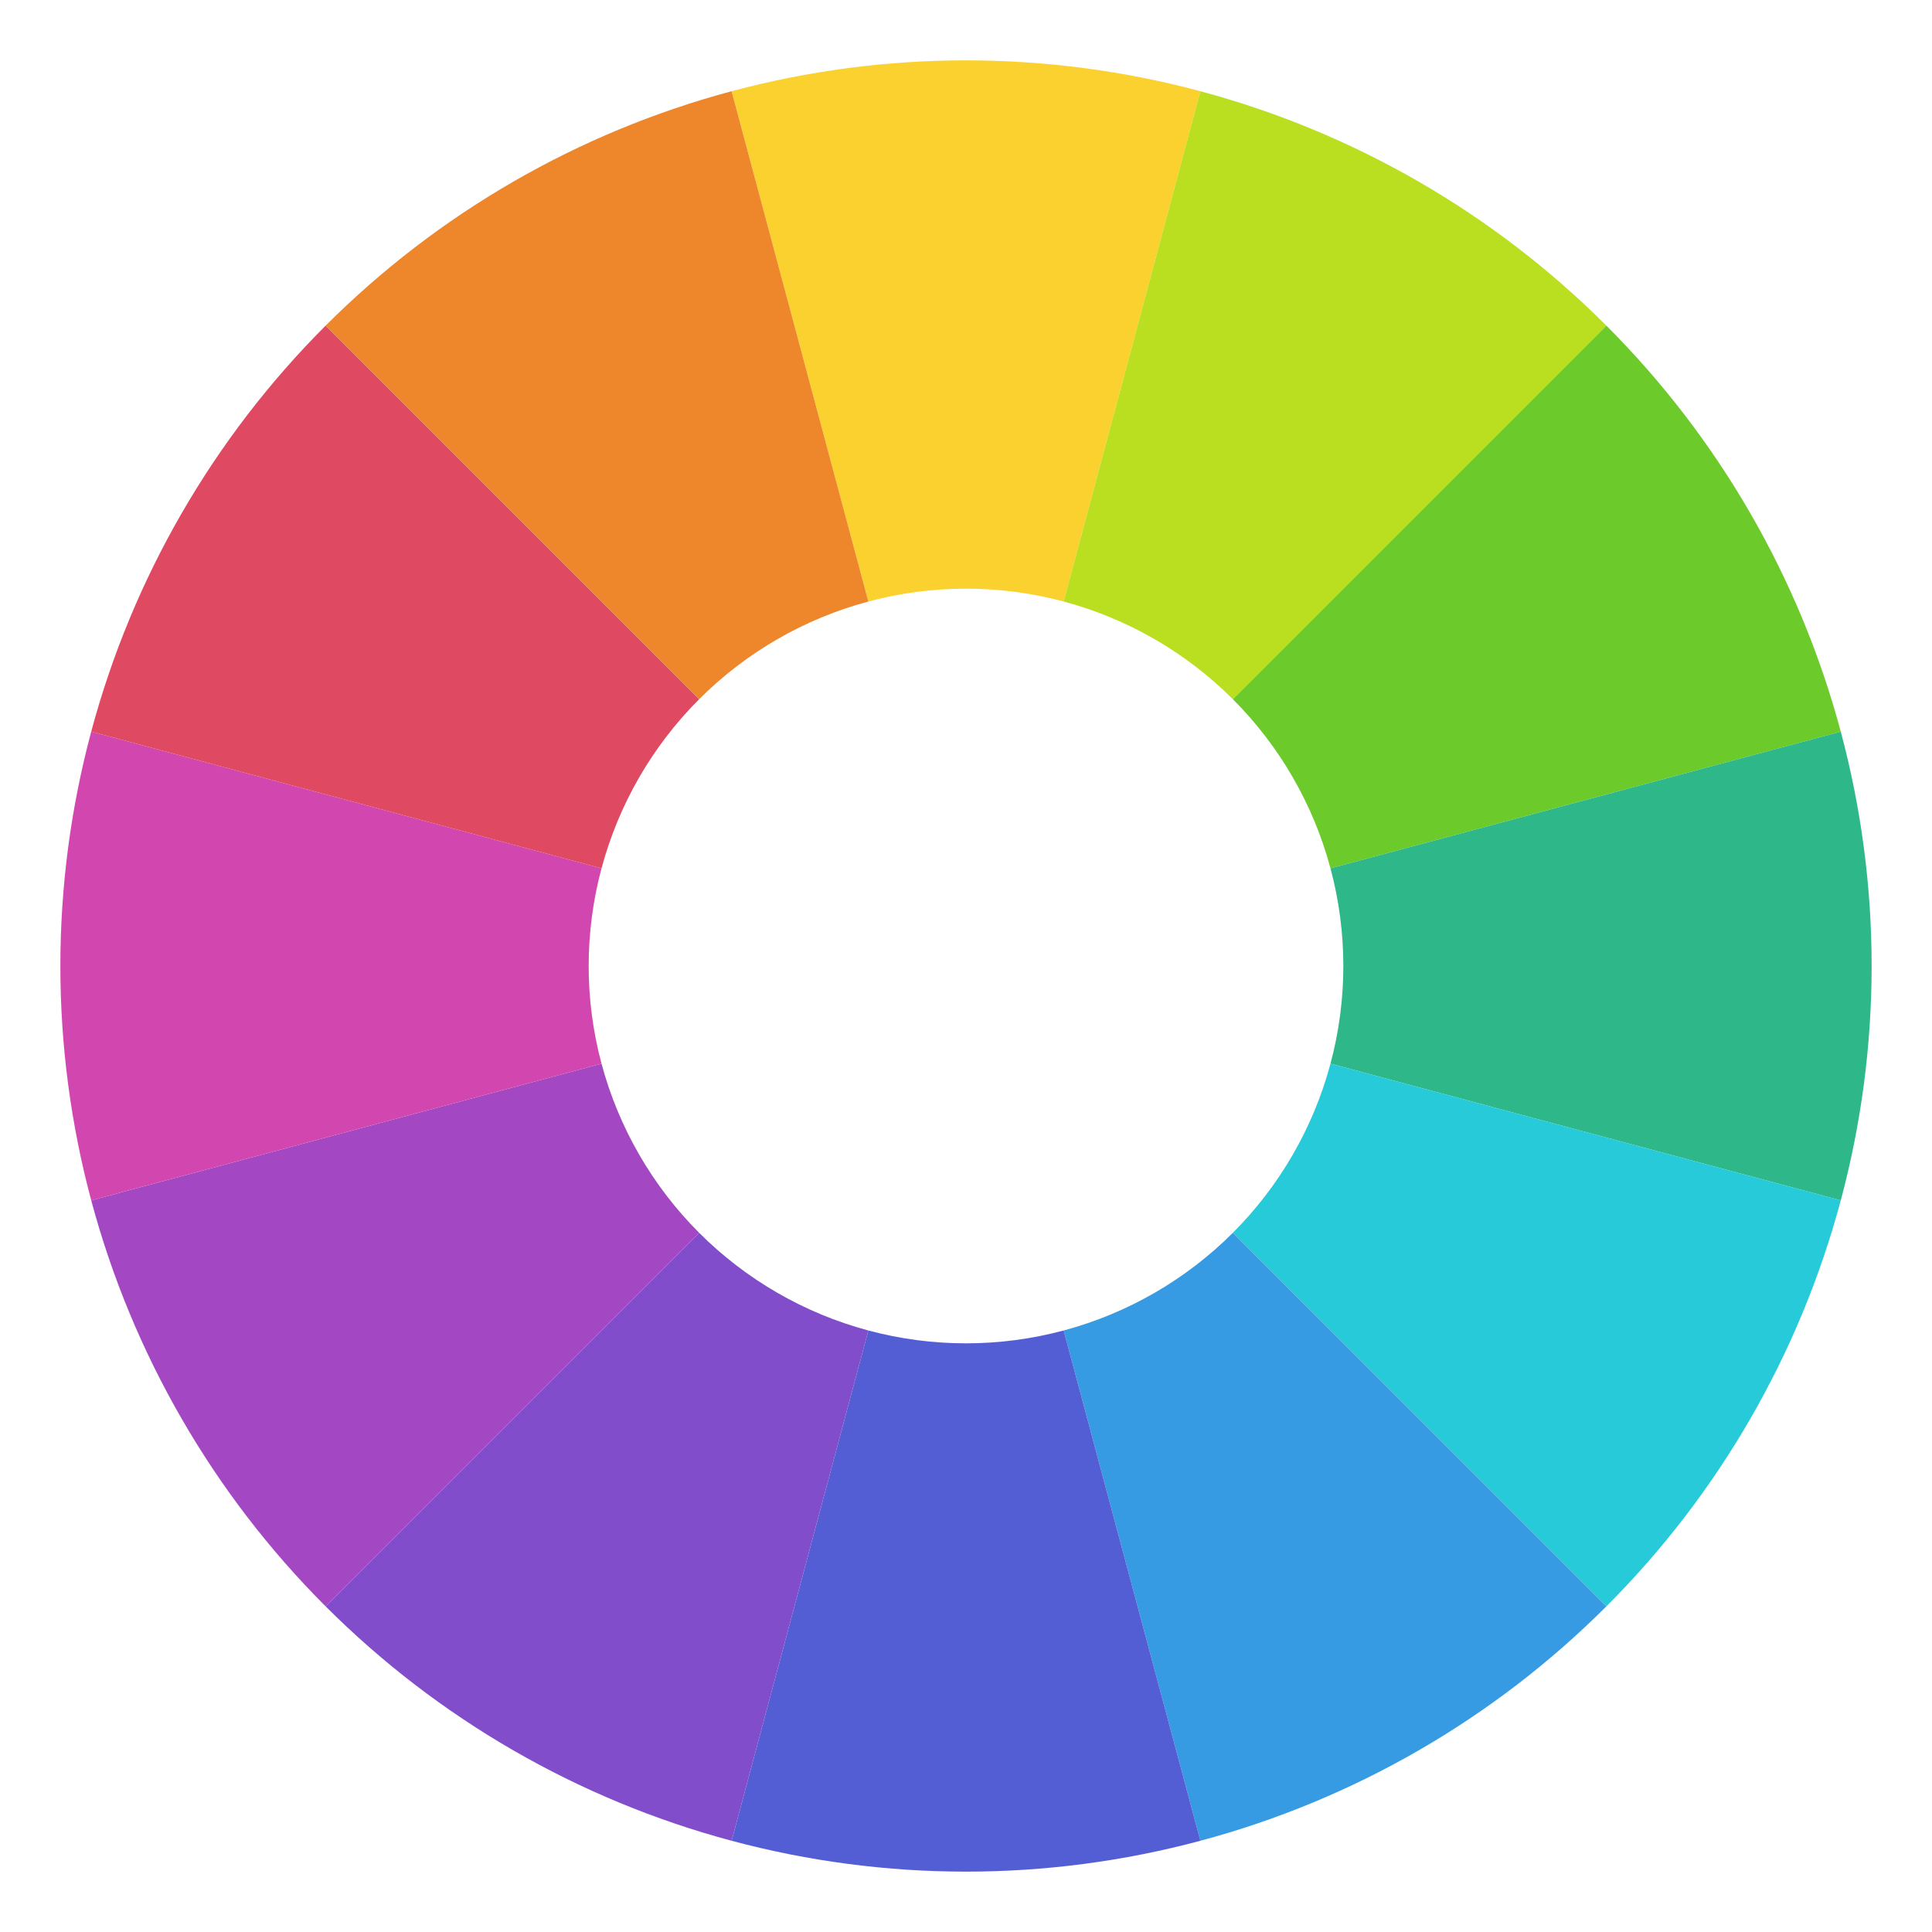
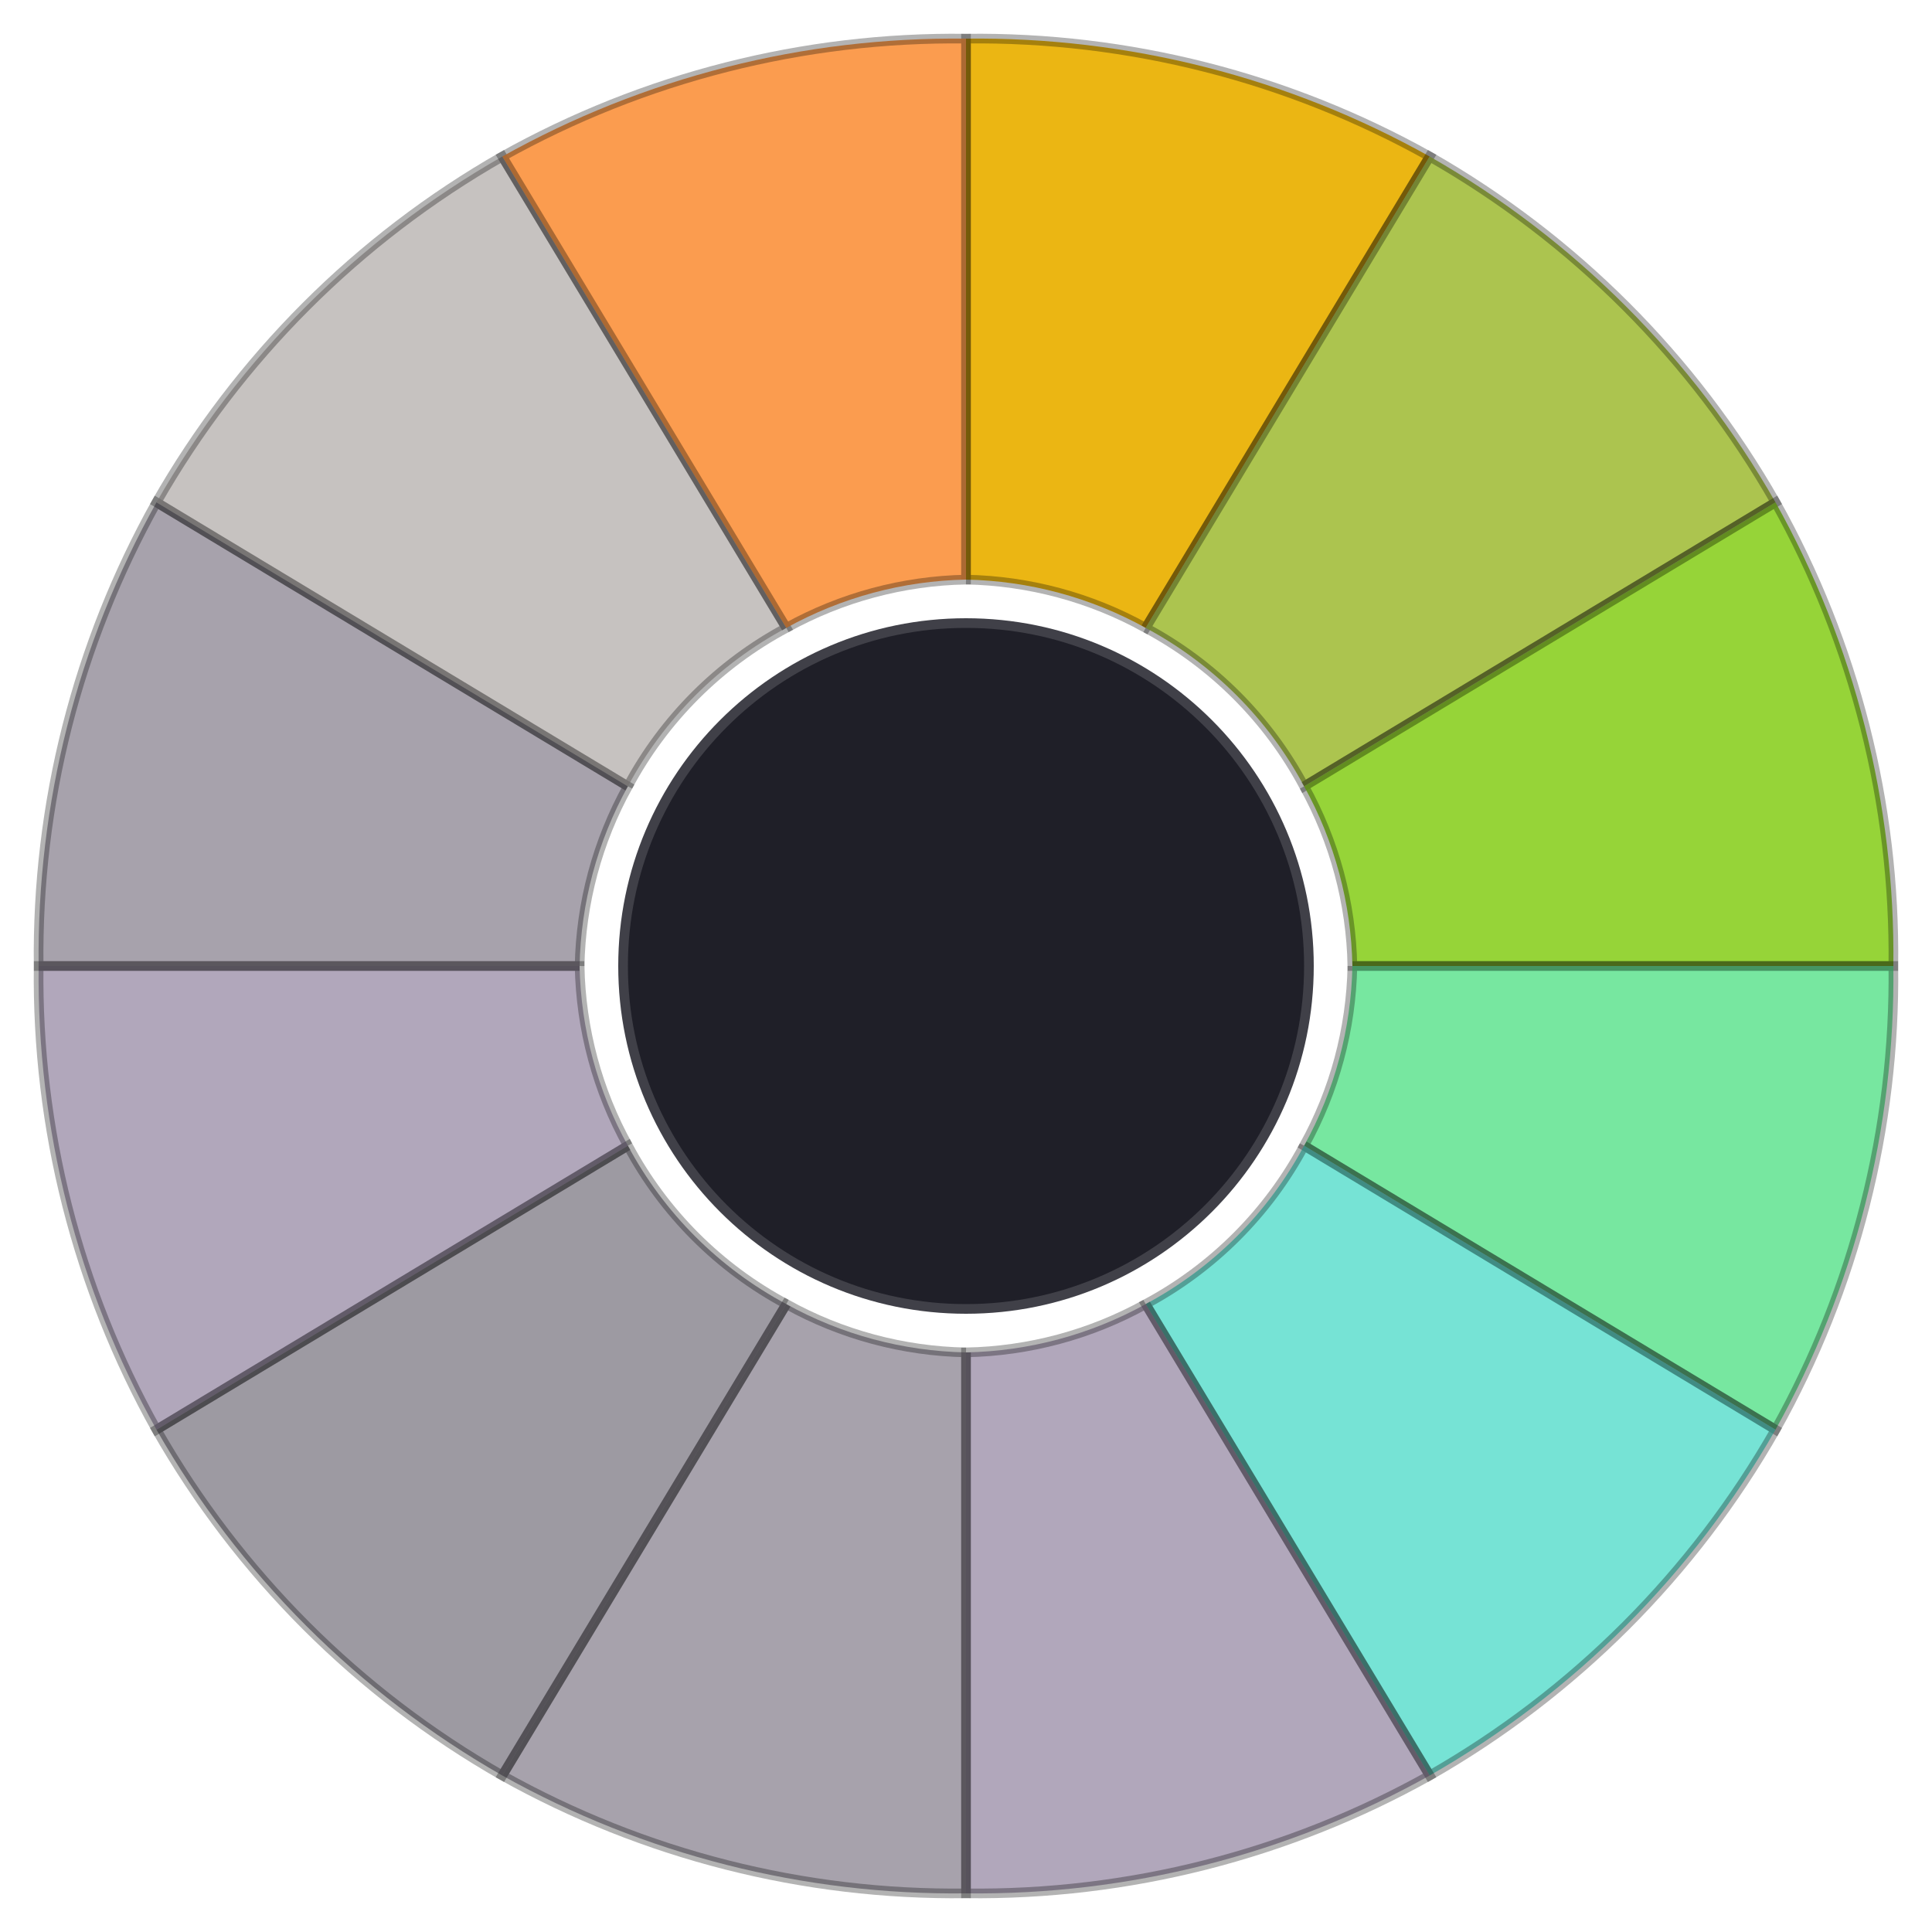
- <svg xmlns="http://www.w3.org/2000/svg" viewBox="0 0 128 128">
-   <path d="M 57.53,39.852 L 48.471,6.044 A 60,60 0 0,1 79.529,6.044 L 70.47,39.852 A 25,25 0 0,0 57.53,39.852 Z" fill="hsl(48, 95%, 58%)" />
-   <path d="M 70.47,39.852 L 79.529,6.044 A 60,60 0 0,1 106.426,21.574 L 81.678,46.322 A 25,25 0 0,0 70.47,39.852 Z" fill="hsl(72, 75%, 50%)" />
-   <path d="M 81.678,46.322 L 106.426,21.574 A 60,60 0 0,1 121.956,48.471 L 88.148,57.53 A 25,25 0 0,0 81.678,46.322 Z" fill="hsl(95, 65%, 48%)" />
-   <path d="M 88.148,57.53 L 121.956,48.471 A 60,60 0 0,1 121.956,79.529 L 88.148,70.47 A 25,25 0 0,0 88.148,57.53 Z" fill="hsl(160, 60%, 45%)" />
-   <path d="M 88.148,70.47 L 121.956,79.529 A 60,60 0 0,1 106.426,106.426 L 81.678,81.678 A 25,25 0 0,0 88.148,70.47 Z" fill="hsl(185, 70%, 50%)" />
-   <path d="M 81.678,81.678 L 106.426,106.426 A 60,60 0 0,1 79.529,121.956 L 70.47,88.148 A 25,25 0 0,0 81.678,81.678 Z" fill="hsl(205, 75%, 55%)" />
-   <path d="M 70.47,88.148 L 79.529,121.956 A 60,60 0 0,1 48.471,121.956 L 57.53,88.148 A 25,25 0 0,0 70.47,88.148 Z" fill="hsl(235, 60%, 58%)" />
-   <path d="M 57.53,88.148 L 48.471,121.956 A 60,60 0 0,1 21.574,106.426 L 46.322,81.678 A 25,25 0 0,0 57.53,88.148 Z" fill="hsl(265, 55%, 55%)" />
-   <path d="M 46.322,81.678 L 21.574,106.426 A 60,60 0 0,1 6.044,79.529 L 39.852,70.47 A 25,25 0 0,0 46.322,81.678 Z" fill="hsl(285, 50%, 52%)" />
-   <path d="M 39.852,70.47 L 6.044,79.529 A 60,60 0 0,1 6.044,48.471 L 39.852,57.53 A 25,25 0 0,0 39.852,70.47 Z" fill="hsl(315, 60%, 55%)" />
-   <path d="M 39.852,57.53 L 6.044,48.471 A 60,60 0 0,1 21.574,21.574 L 46.322,46.322 A 25,25 0 0,0 39.852,57.53 Z" fill="hsl(350, 70%, 58%)" />
-   <path d="M 46.322,46.322 L 21.574,21.574 A 60,60 0 0,1 48.471,6.044 L 57.53,39.852 A 25,25 0 0,0 46.322,46.322 Z" fill="hsl(28, 85%, 55%)" />
+ <svg xmlns="http://www.w3.org/2000/svg" viewBox="0 0 100 100">
+   <path d="M 50 30 L 50 2 A 48 48 0 0 1 74.0 8.1 L 59.3 32.5 A 20 20 0 0 0 50 30" fill="rgba(234, 179, 8, 0.95)" stroke="rgba(0, 0, 0, 0.3)" stroke-width="0.5" />
+   <path d="M 59.3 32.5 L 74.0 8.1 A 48 48 0 0 1 91.9 26.0 L 67.5 40.7 A 20 20 0 0 0 59.3 32.5" fill="rgba(163, 190, 60, 0.9)" stroke="rgba(0, 0, 0, 0.3)" stroke-width="0.5" />
+   <path d="M 67.5 40.7 L 91.9 26.0 A 48 48 0 0 1 98 50 L 70 50 A 20 20 0 0 0 67.5 40.7" fill="rgba(132, 204, 22, 0.85)" stroke="rgba(0, 0, 0, 0.3)" stroke-width="0.5" />
+   <path d="M 70 50 L 98 50 A 48 48 0 0 1 91.9 74.0 L 67.5 59.3 A 20 20 0 0 0 70 50" fill="rgba(74, 222, 128, 0.75)" stroke="rgba(0, 0, 0, 0.3)" stroke-width="0.5" />
+   <path d="M 67.5 59.3 L 91.9 74.0 A 48 48 0 0 1 74.0 91.9 L 59.3 67.5 A 20 20 0 0 0 67.5 59.3" fill="rgba(45, 212, 191, 0.65)" stroke="rgba(0, 0, 0, 0.3)" stroke-width="0.5" />
+   <path d="M 59.3 67.5 L 74.0 91.9 A 48 48 0 0 1 50 98 L 50 70 A 20 20 0 0 0 59.3 67.5" fill="rgba(100, 80, 120, 0.5)" stroke="rgba(0, 0, 0, 0.3)" stroke-width="0.5" />
+   <path d="M 50 70 L 50 98 A 48 48 0 0 1 26.0 91.9 L 40.7 67.5 A 20 20 0 0 0 50 70" fill="rgba(80, 70, 90, 0.5)" stroke="rgba(0, 0, 0, 0.3)" stroke-width="0.5" />
+   <path d="M 40.7 67.5 L 26.0 91.9 A 48 48 0 0 1 8.1 74.0 L 32.5 59.3 A 20 20 0 0 0 40.7 67.5" fill="rgba(60, 55, 70, 0.5)" stroke="rgba(0, 0, 0, 0.3)" stroke-width="0.5" />
+   <path d="M 32.5 59.3 L 8.1 74.0 A 48 48 0 0 1 2 50 L 30 50 A 20 20 0 0 0 32.5 59.3" fill="rgba(100, 80, 120, 0.5)" stroke="rgba(0, 0, 0, 0.3)" stroke-width="0.5" />
+   <path d="M 30 50 L 2 50 A 48 48 0 0 1 8.1 26.0 L 32.5 40.7 A 20 20 0 0 0 30 50" fill="rgba(80, 70, 90, 0.5)" stroke="rgba(0, 0, 0, 0.3)" stroke-width="0.5" />
+   <path d="M 32.5 40.7 L 8.1 26.0 A 48 48 0 0 1 26.0 8.1 L 40.7 32.5 A 20 20 0 0 0 32.5 40.7" fill="rgba(168, 162, 158, 0.65)" stroke="rgba(0, 0, 0, 0.3)" stroke-width="0.5" />
+   <path d="M 40.7 32.5 L 26.0 8.1 A 48 48 0 0 1 50 2 L 50 30 A 20 20 0 0 0 40.7 32.5" fill="rgba(251, 146, 60, 0.9)" stroke="rgba(0, 0, 0, 0.3)" stroke-width="0.5" />
+   <circle cx="50" cy="50" r="18" fill="rgba(20, 20, 30, 0.95)" stroke="rgba(255, 255, 255, 0.15)" stroke-width="1" />
</svg>
